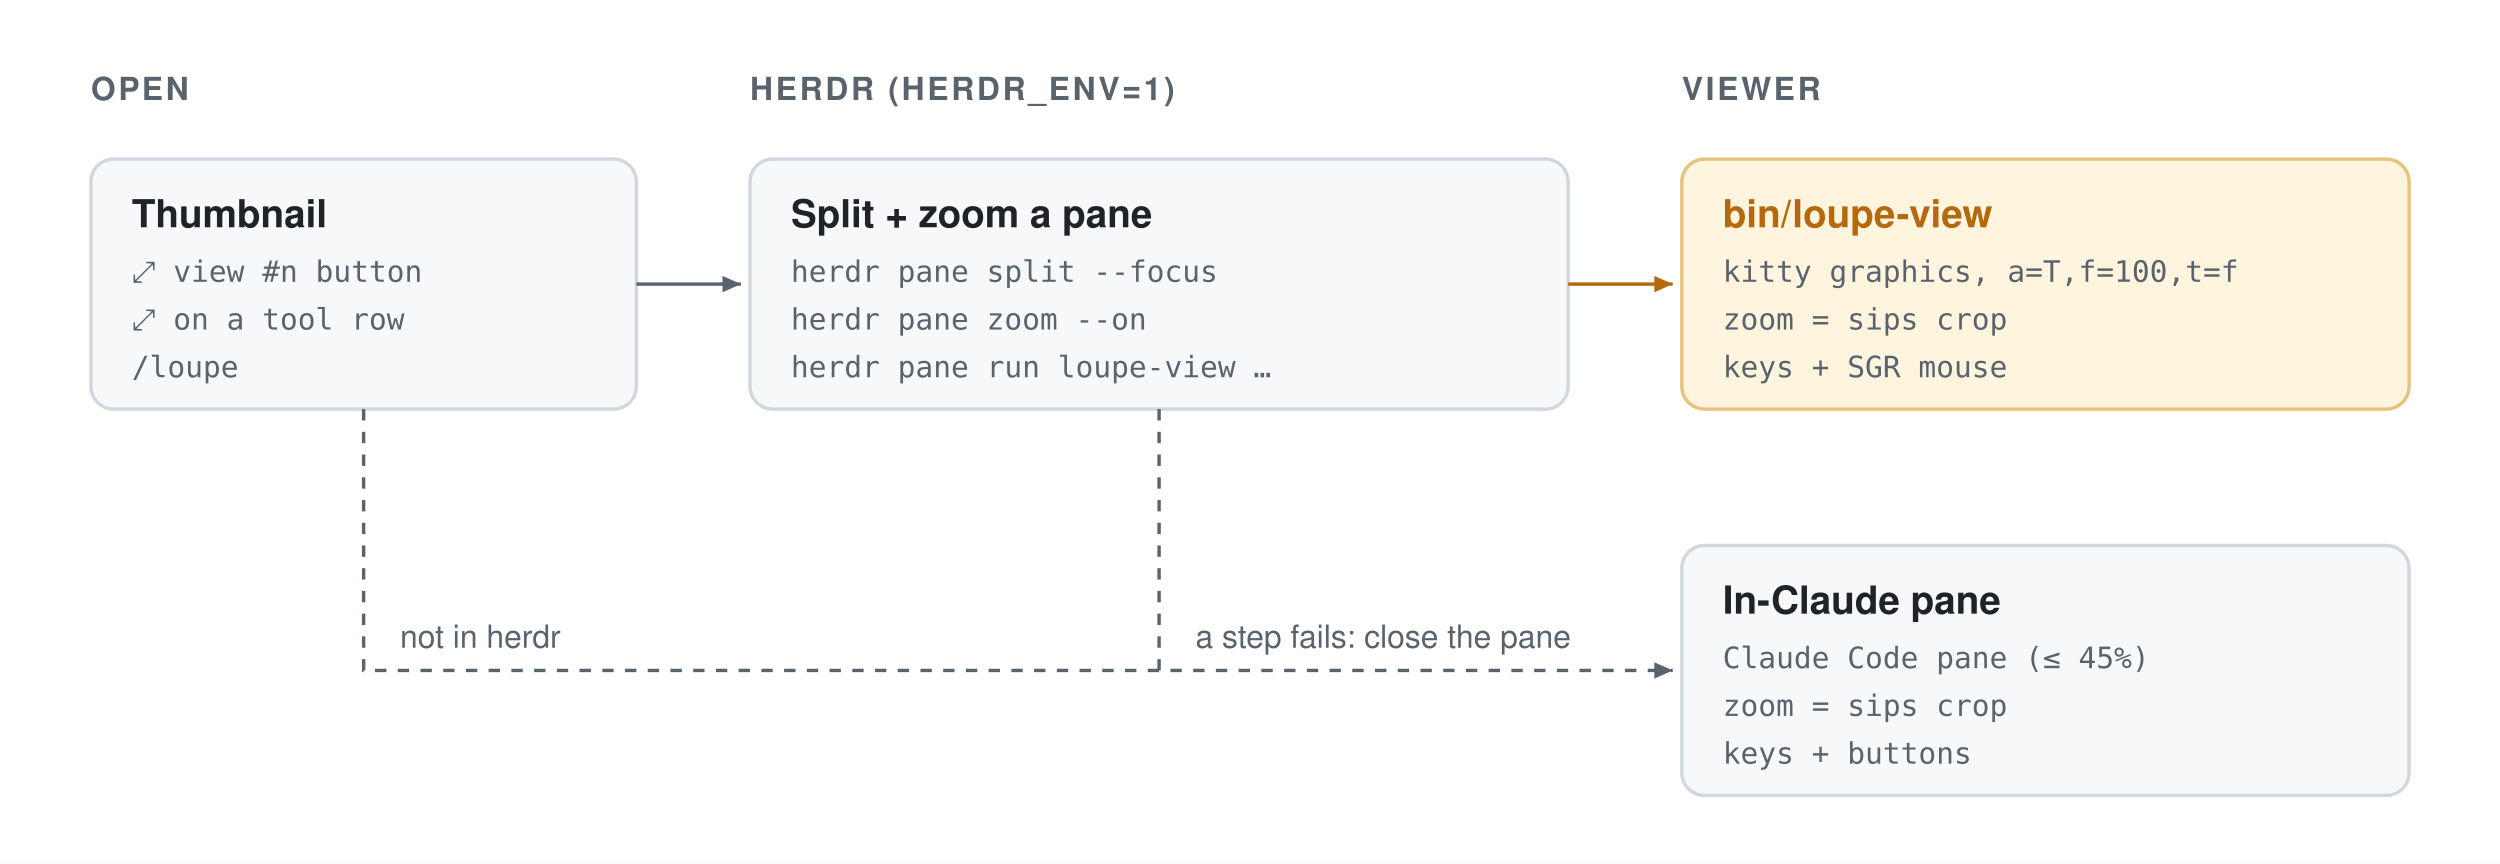
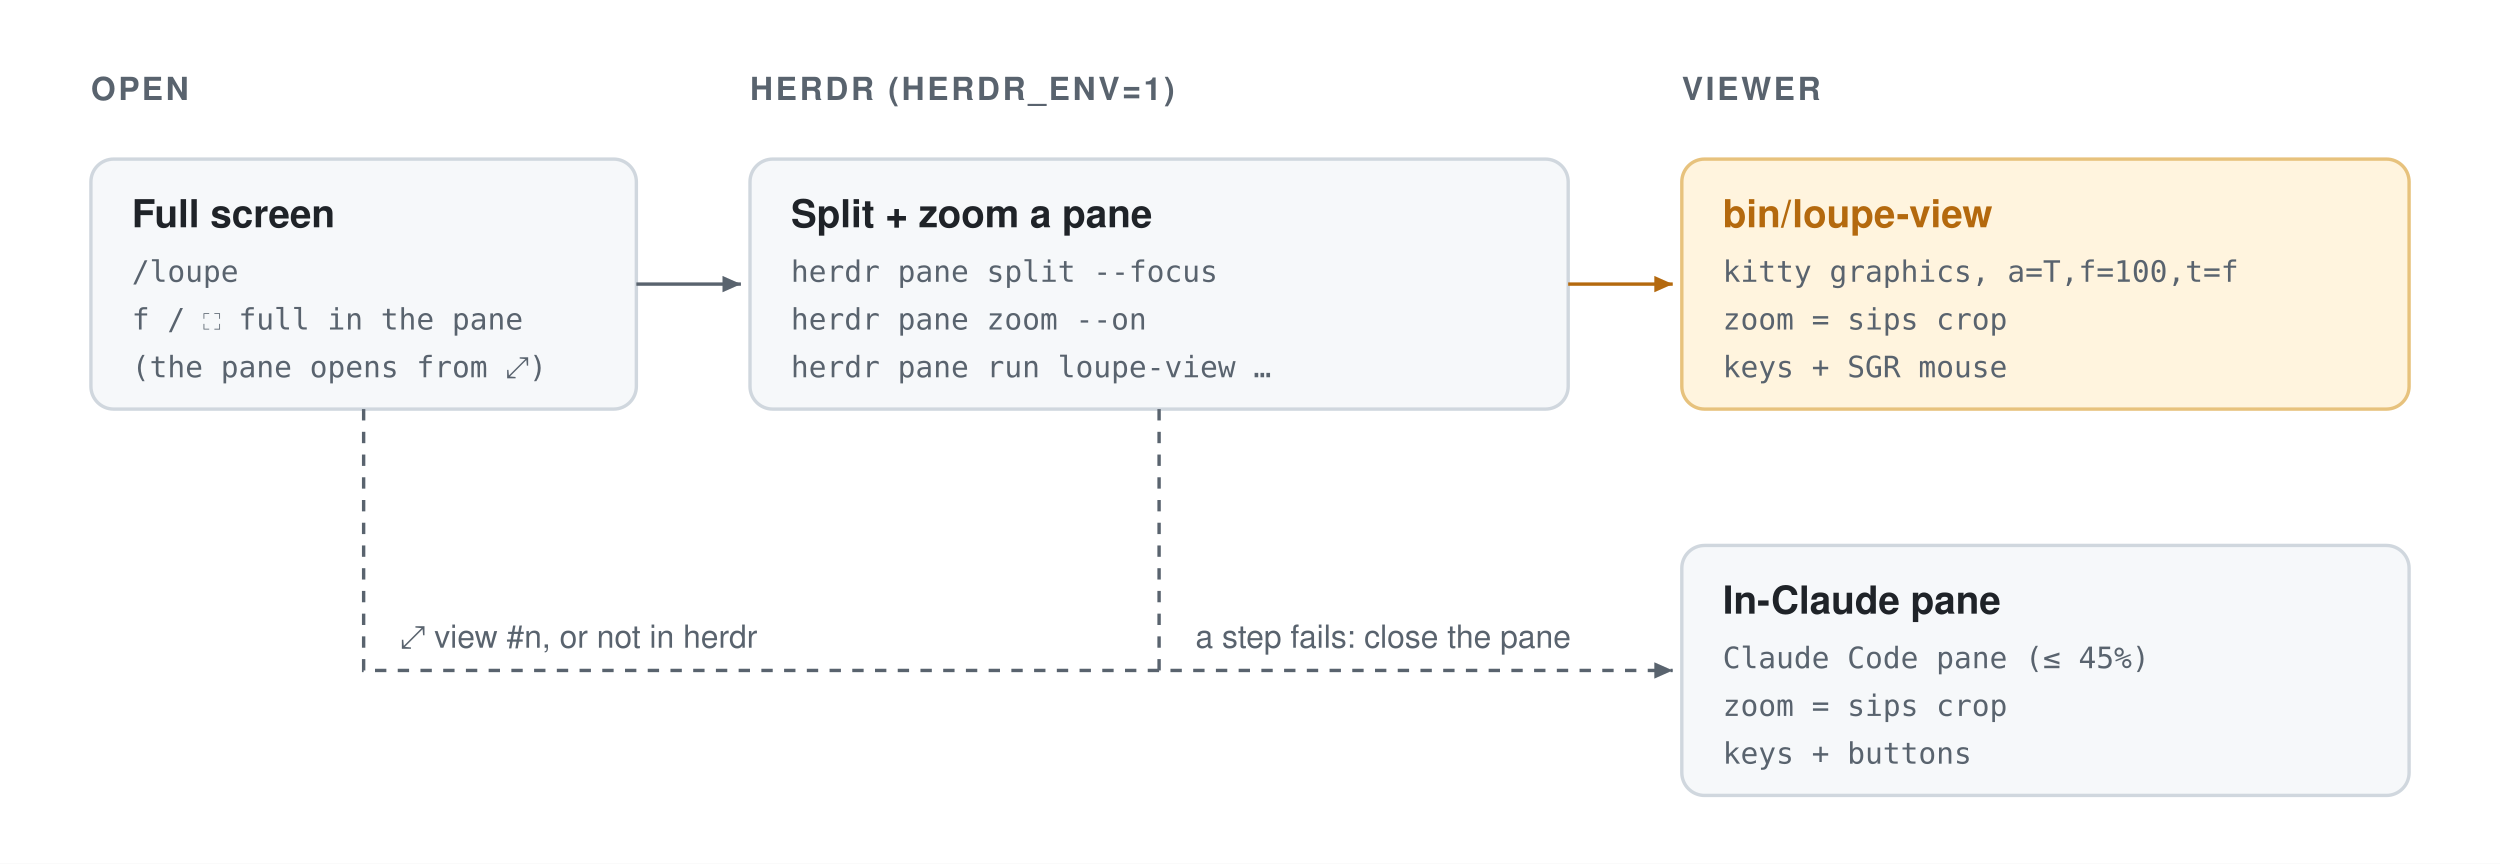
<svg xmlns="http://www.w3.org/2000/svg" width="1100" height="380" viewBox="0 0 1100 380" role="img" aria-labelledby="title desc">
  <style>.sans{font-family:-apple-system,BlinkMacSystemFont,'Segoe UI',Helvetica,Arial,sans-serif}.mono{font-family:ui-monospace,SFMono-Regular,Menlo,Consolas,monospace}.b{font-weight:600}.cap{font-size:14px;letter-spacing:1.2px;font-weight:600}</style>
  <defs>
    <marker id="ah" viewBox="0 0 10 10" refX="9" refY="5" markerWidth="9" markerHeight="9" markerUnits="userSpaceOnUse" orient="auto">
      <path d="M0,1 L9,5 L0,9 Z" fill="#59636E" />
    </marker>
    <marker id="aha" viewBox="0 0 10 10" refX="9" refY="5" markerWidth="9" markerHeight="9" markerUnits="userSpaceOnUse" orient="auto">
      <path d="M0,1 L9,5 L0,9 Z" fill="#B4690E" />
    </marker>
  </defs>
  <rect width="1100" height="380" fill="#FFFFFF" />
  <text x="40" y="44" class="sans cap" fill="#59636E">OPEN</text>
  <text x="330" y="44" class="sans cap" fill="#59636E">HERDR (HERDR_ENV=1)</text>
  <text x="740" y="44" class="sans cap" fill="#59636E">VIEWER</text>
  <rect x="40" y="70" width="240" height="110" rx="10" fill="#F6F8FA" stroke="#D0D7DE" stroke-width="1.5" />
-   <text x="58" y="100" class="sans b" font-size="17" fill="#1F2328">Thumbnail</text>
-   <text x="58" y="124" class="mono" font-size="13" fill="#59636E">⤢ view #n button</text>
-   <text x="58" y="145" class="mono" font-size="13" fill="#59636E">⤢ on a tool row</text>
-   <text x="58" y="166" class="mono" font-size="13" fill="#59636E">/loupe</text>
+   <text x="58" y="100" class="sans b" font-size="17" fill="#1F2328">Full screen</text>
+   <text x="58" y="124" class="mono" font-size="13" fill="#59636E">/loupe</text>
+   <text x="58" y="145" class="mono" font-size="13" fill="#59636E">f / ⛶ full in the pane</text>
+   <text x="58" y="166" class="mono" font-size="13" fill="#59636E">(the pane opens from ⤢)</text>
  <rect x="330" y="70" width="360" height="110" rx="10" fill="#F6F8FA" stroke="#D0D7DE" stroke-width="1.5" />
  <text x="348" y="100" class="sans b" font-size="17" fill="#1F2328">Split + zoom a pane</text>
  <text x="348" y="124" class="mono" font-size="13" fill="#59636E">herdr pane split --focus</text>
  <text x="348" y="145" class="mono" font-size="13" fill="#59636E">herdr pane zoom --on</text>
  <text x="348" y="166" class="mono" font-size="13" fill="#59636E">herdr pane run loupe-view …</text>
  <rect x="740" y="70" width="320" height="110" rx="10" fill="#FFF4DE" stroke="#E7C27D" stroke-width="1.5" />
  <text x="758" y="100" class="sans b" font-size="17" fill="#B4690E">bin/loupe-view</text>
  <text x="758" y="124" class="mono" font-size="13" fill="#59636E">kitty graphics, a=T,f=100,t=f</text>
  <text x="758" y="145" class="mono" font-size="13" fill="#59636E">zoom = sips crop</text>
  <text x="758" y="166" class="mono" font-size="13" fill="#59636E">keys + SGR mouse</text>
  <rect x="740" y="240" width="320" height="110" rx="10" fill="#F6F8FA" stroke="#D0D7DE" stroke-width="1.5" />
  <text x="758" y="270" class="sans b" font-size="17" fill="#1F2328">In-Claude pane</text>
  <text x="758" y="294" class="mono" font-size="13" fill="#59636E">Claude Code pane (≤ 45%)</text>
  <text x="758" y="315" class="mono" font-size="13" fill="#59636E">zoom = sips crop</text>
  <text x="758" y="336" class="mono" font-size="13" fill="#59636E">keys + buttons</text>
  <path d="M280,125 H326" stroke="#59636E" stroke-width="1.5" fill="none" marker-end="url(#ah)" />
  <path d="M690,125 H736" stroke="#B4690E" stroke-width="1.5" fill="none" marker-end="url(#aha)" />
  <path d="M160,180 V295 H736" stroke="#59636E" stroke-width="1.5" fill="none" stroke-dasharray="5 5" marker-end="url(#ah)" />
  <path d="M510,180 V295" stroke="#59636E" stroke-width="1.5" fill="none" stroke-dasharray="5 5" />
-   <text x="176" y="285" class="sans" font-size="14" fill="#59636E">not in herdr</text>
+   <text x="176" y="285" class="sans" font-size="14" fill="#59636E">⤢ view #n, or not in herdr</text>
  <text x="526" y="285" class="sans" font-size="14" fill="#59636E">a step fails: close the pane</text>
</svg>
